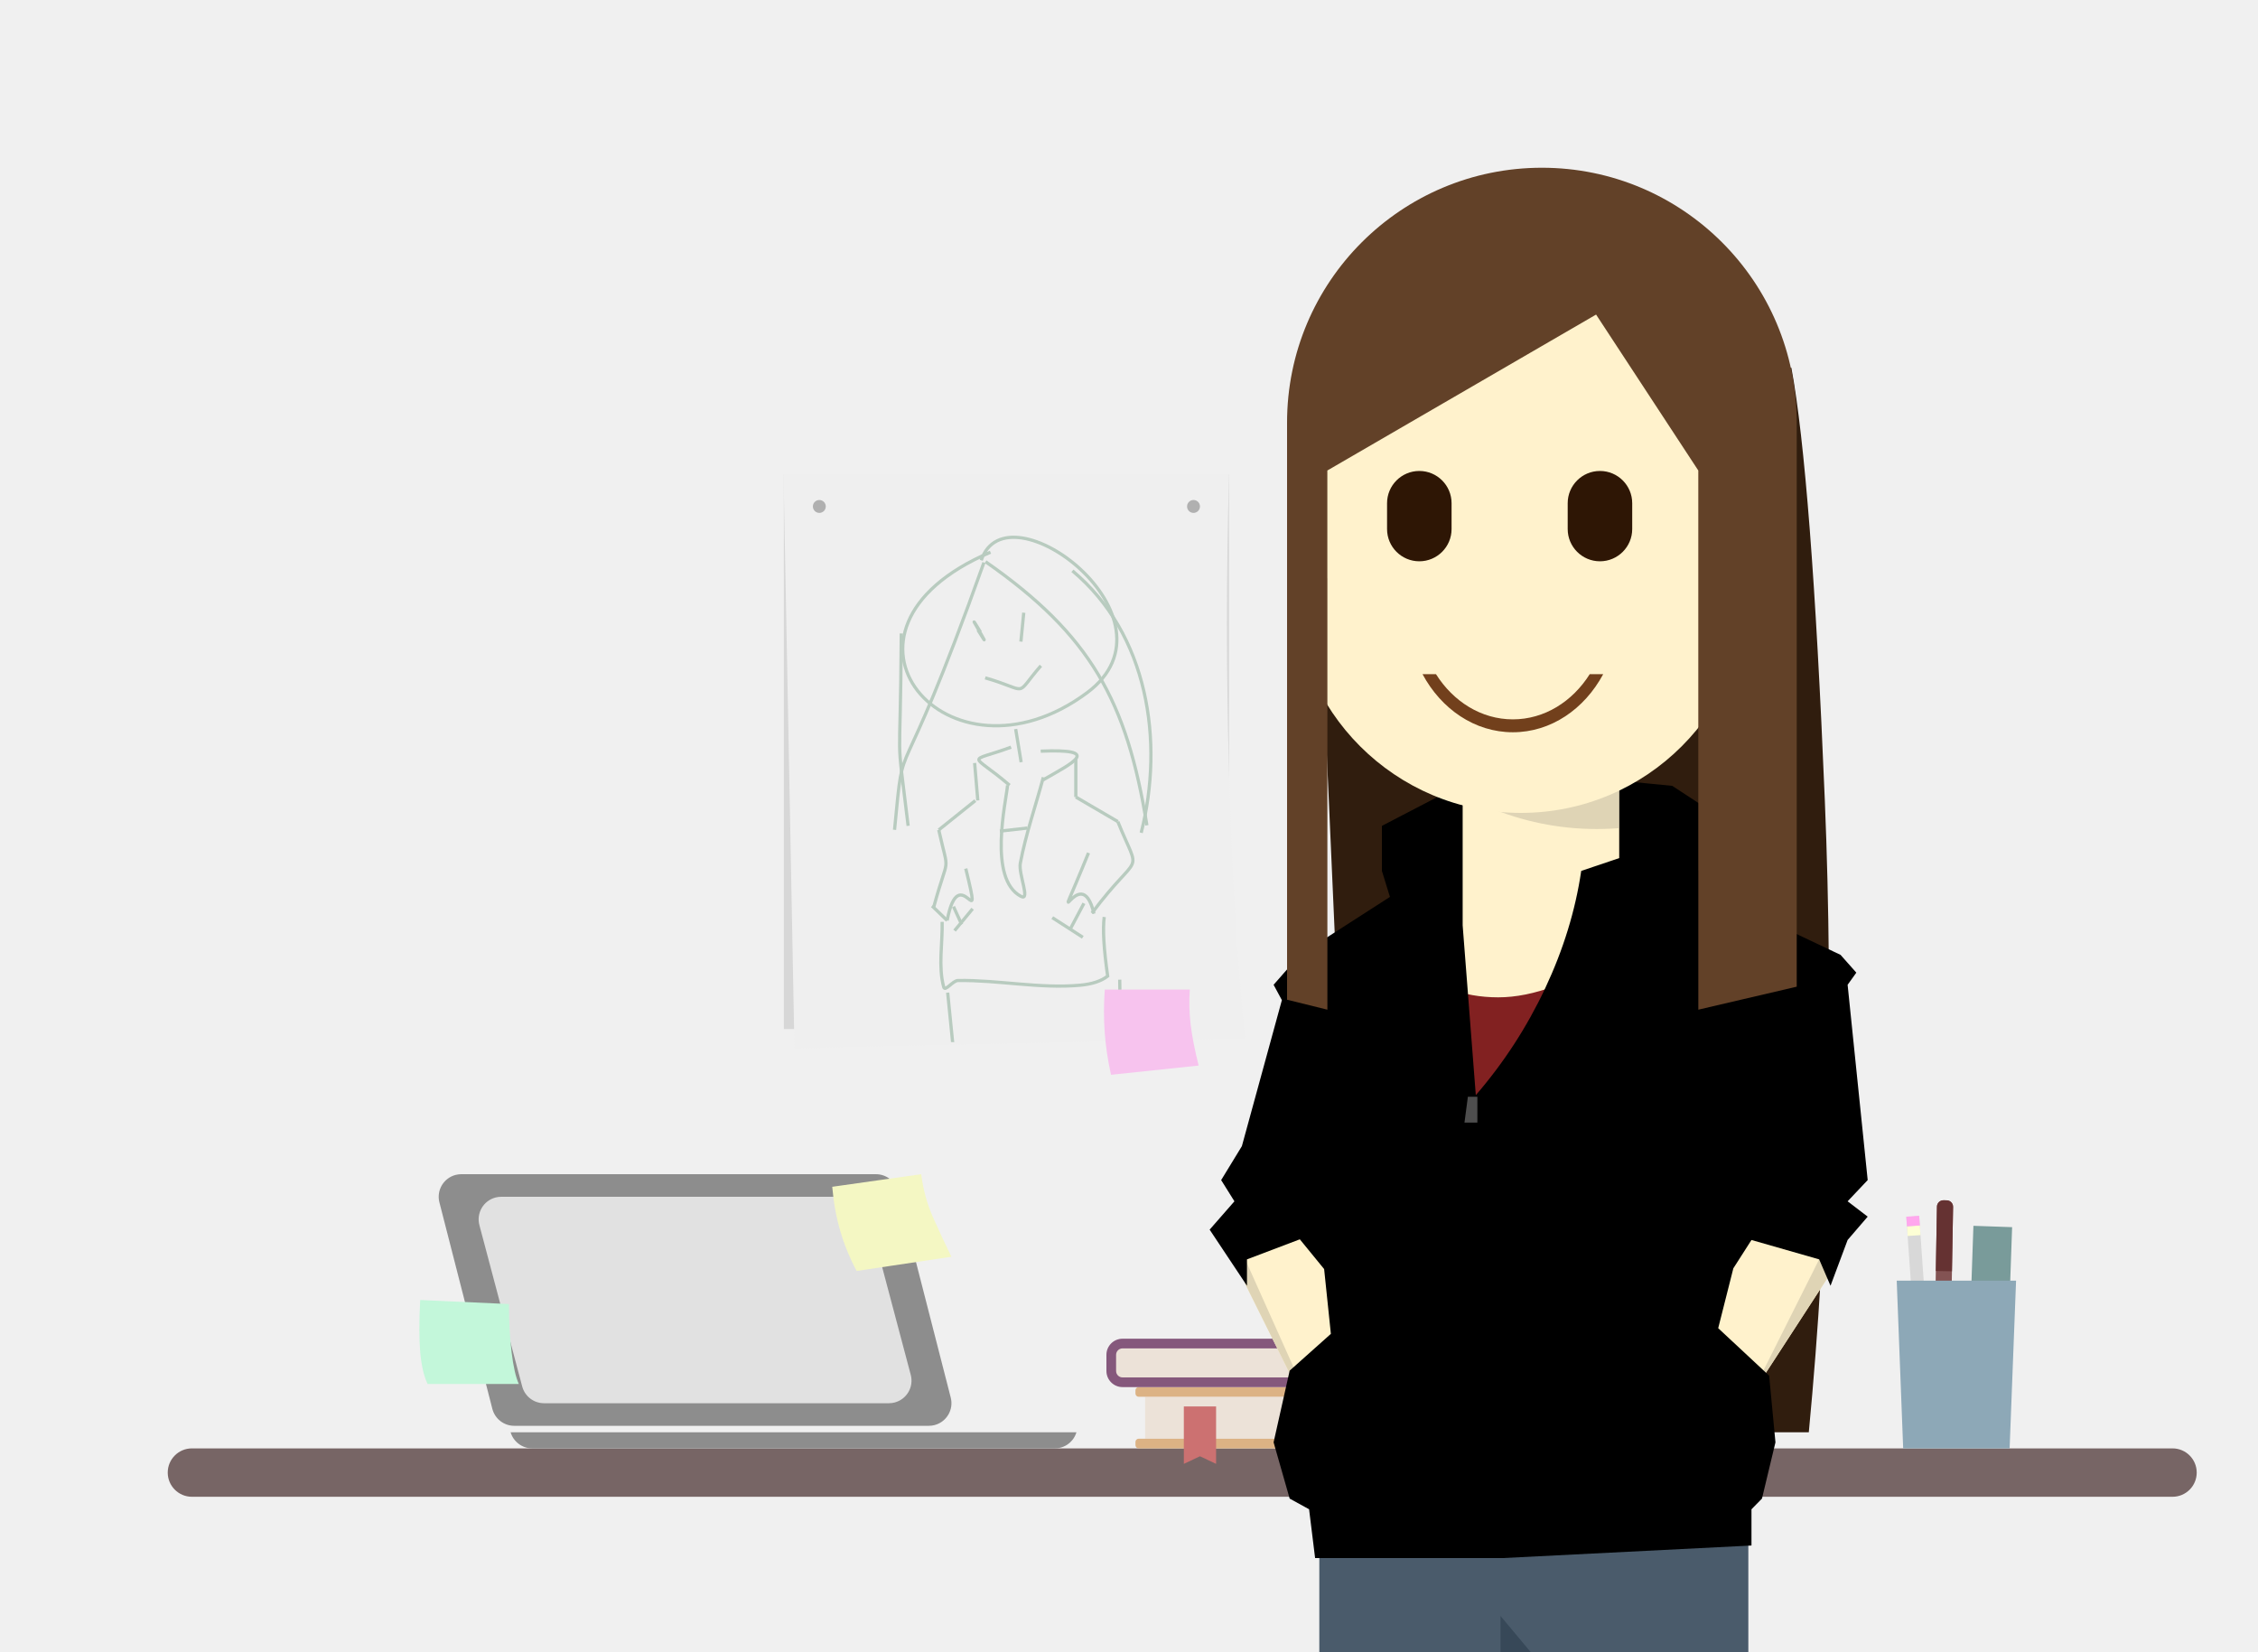
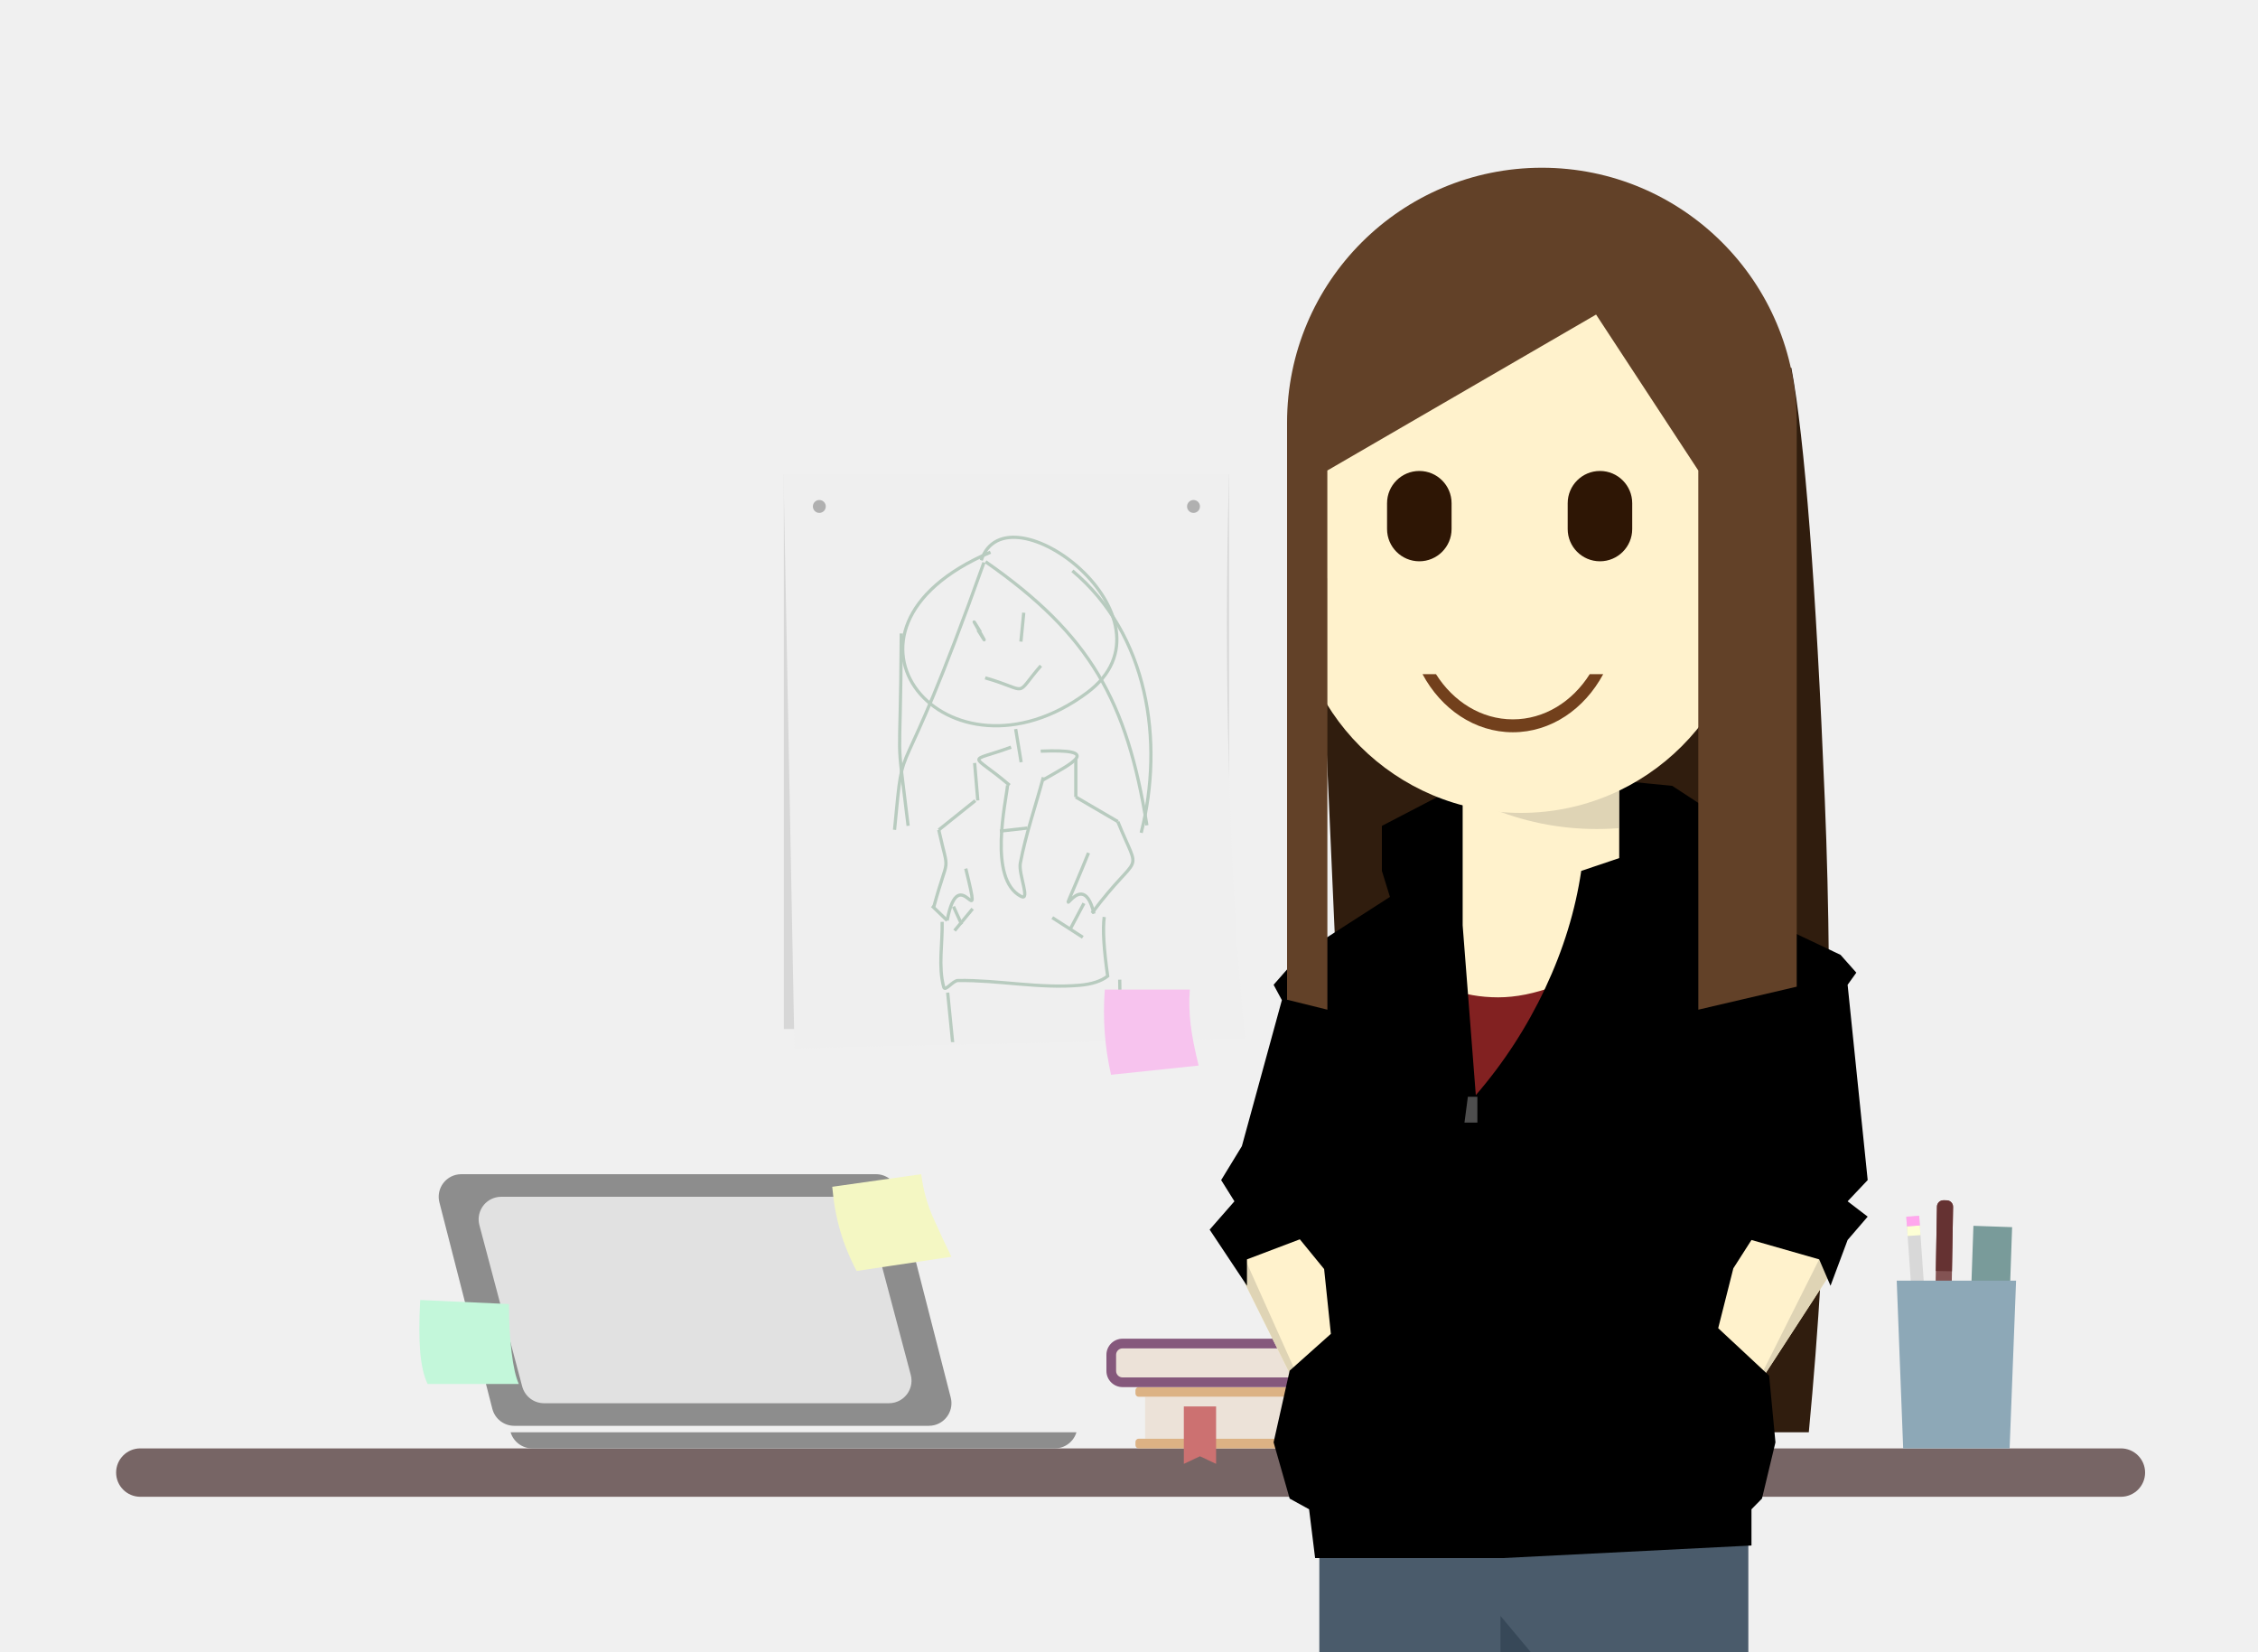
<svg xmlns="http://www.w3.org/2000/svg" xmlns:xlink="http://www.w3.org/1999/xlink" width="700px" height="512px" viewBox="0 0 700 512" version="1.1">
  <defs>
    <path d="M5.878,-1.0658141e-13 L144,-1.0658141e-13 L140.61,177.98 L0.897,174.916 C3.34,150.861 5,123.422 5.878,92.597 C6.755,61.772 6.755,30.907 5.878,-1.0658141e-13 Z" id="path-1" />
    <rect id="path-3" x="0" y="0" width="49" height="153" />
    <polygon id="path-5" points="0.692 7.537 2.946 21.852 18.29 52.706 46.949 37.083 28.114 0.399" />
    <polygon id="path-7" points="15.765 0.45 0.379 16.111 0.379 56.316 17.232 52.97 38.748 19.877 35.782 1.991" />
    <rect id="path-9" x="0.497" y="0.039" width="5" height="57" rx="2" />
  </defs>
  <g id="Me" stroke="none" stroke-width="1" fill="none" fill-rule="evenodd">
-     <rect id="Rectangle" fill="#776565" fill-rule="nonzero" x="52" y="449" width="629" height="15" rx="7.5" />
+     <rect id="Rectangle" fill="#776565" fill-rule="nonzero" x="36" y="449" width="629" height="15" rx="7.5" />
    <g id="books" transform="translate(343, 415)" fill-rule="nonzero">
      <rect id="Rectangle" fill="#ECE2D8" x="12" y="18" width="57" height="13" />
      <rect id="Rectangle" fill="#DCB284" x="9" y="15" width="69" height="3" rx="1" />
      <rect id="Rectangle-Copy-2" fill="#DCB284" x="9" y="31" width="69" height="3" rx="1" />
      <rect id="Rectangle-Copy-5" fill="#85587C" x="0" y="0" width="69" height="15" rx="5" />
      <rect id="Rectangle-Copy-3" fill="#ECE2D8" x="3" y="3" width="57" height="9" rx="2" />
      <polygon id="Rectangle" fill="#CC7171" points="24 21 34 21 34 38.792 29 36.449 24 38.792" />
    </g>
    <g id="paper" transform="translate(242, 147)">
      <rect id="Rectangle" fill="#D7D7D7" fill-rule="nonzero" x="1" y="0" width="138" height="172" />
      <g id="Group-6">
        <mask id="mask-2" fill="white">
          <use xlink:href="#path-1" />
        </mask>
        <use id="Rectangle" fill="#EFEFEF" fill-rule="nonzero" transform="translate(72.44844, 88.98991) scale(-1, 1) translate(-72.44844, -88.98991) " xlink:href="#path-1" />
        <g id="Group-5" mask="url(#mask-2)" fill-rule="nonzero" stroke="#B8CBBF">
          <g transform="translate(35.26531, 18.512)">
            <path d="M29.794,5.673 C-27.313,30.034 16.645,81.297 59.745,49.229 C90.593,26.275 34.805,-15.746 26.933,8.191" id="Path-9" />
            <path d="M27.759,8.869 C-0.065,86.868 3.307,58.018 0.051,91.731" id="Path-10" />
            <path d="M28.268,8.622 C60.84,31.324 72.078,51.781 78.282,90.344" id="Path-11" />
            <path d="M2.136,30.853 C1.884,77.462 0.336,57.627 4.263,90.493" id="Path-12" />
            <path d="M55.192,11.439 C78.585,31.005 83.707,64.127 76.514,92.655" id="Path-13" />
            <path d="M26.685,30.421 C20.259,19.909 32.303,40.135 25.915,29.794" id="Path-14" />
            <path d="M40.107,24.427 C39.814,27.413 39.521,30.4 39.228,33.386" id="Path-15" />
            <path d="M28.15,44.617 C42.367,48.721 36.852,50.746 45.415,40.871" id="Path-16" />
            <path d="M37.6,60.493 C38.167,63.918 38.734,67.343 39.302,70.768" id="Path-17" />
            <path d="M36.176,66.109 C22.305,71.225 23.599,67.493 35.709,77.913" id="Path-18" />
            <path d="M35.089,77.913 C34.631,82.962 28.959,106.914 39.214,112.343 C42.314,113.984 38.407,105.443 39.042,102.076 C40.743,93.058 43.797,84.329 46.174,75.455" id="Path-19" />
            <path d="M46.05,76.284 C55.382,70.92 64.59,66.561 45.359,67.35" id="Path-20" />
            <path d="M32.708,92.143 C35.548,91.823 38.387,91.502 41.226,91.181" id="Path-21" />
            <path d="M24.878,71.017 C25.206,74.886 25.533,78.755 25.86,82.623" id="Path-22" />
            <path d="M25.088,82.677 C21.31,85.706 17.533,88.734 13.756,91.763" id="Path-23" />
            <path d="M13.756,91.763 C17.017,106.4 16.878,98.462 12.241,115.535" id="Path-24" />
            <polyline id="Path-25" points="56.247 69.885 56.247 73.561 56.247 76.857 56.247 77.119 56.247 79.622 56.247 79.74 56.247 80.002 56.247 80.121 56.247 80.239 56.247 80.62 56.247 80.857 56.247 81.094 56.247 81.212 56.247 81.331 56.247 81.449 56.247 81.568" />
            <path d="M56.247,81.568 C60.586,84.105 64.925,86.642 69.264,89.179" id="Path-26" />
            <path d="M69.264,89.179 C76.538,107.096 76.375,97.285 61.242,117.569" id="Path-27" />
            <path d="M11.68,115.318 C13.24,116.826 14.8,118.334 16.361,119.842" id="Path-28" />
            <path d="M16.361,119.842 C20.097,100.072 27.728,126.577 22.133,103.757" id="Path-29" />
            <path d="M60.178,98.899 C47.172,130.913 57.654,99.669 61.871,117.723" id="Path-30" />
            <path d="M18.328,115.531 C19.169,117.368 20.01,119.204 20.851,121.041" id="Path-31" />
            <path d="M58.763,114.515 C57.364,117.15 55.966,119.785 54.567,122.42" id="Path-32" />
            <path d="M18.658,122.985 C20.525,120.728 22.391,118.471 24.257,116.213" id="Path-33" />
            <path d="M48.947,118.95 C52.104,120.982 55.26,123.014 58.417,125.046" id="Path-34" />
            <path d="M14.806,120.26 C14.97,127.002 13.534,133.964 15.3,140.487 C15.715,142.02 18.092,138.465 19.727,138.443 C32.319,138.272 44.934,141.022 57.476,139.917 C61.238,139.585 64.12,138.641 66.122,137.084 C64.912,128.598 64.557,122.489 65.056,118.756" id="Path-35" />
            <path d="M16.523,142.208 C17.249,149.484 17.975,156.76 18.701,164.036" id="Path-36" />
            <path d="M69.86,138.184 C69.993,148.369 70.125,158.555 70.258,168.741" id="Path-37" />
          </g>
        </g>
      </g>
      <circle id="Oval" fill="#B0B0B0" fill-rule="nonzero" cx="12" cy="10" r="2" />
      <circle id="Oval-Copy" fill="#B0B0B0" fill-rule="nonzero" cx="128" cy="10" r="2" />
      <path d="M100.496,159.763 C100.161,164.29 100.154,168.735 100.474,173.097 C100.793,177.46 101.447,181.822 102.433,186.184 L129.59,183.324 C128.341,178.323 127.509,174.039 127.094,170.47 C126.679,166.901 126.597,163.332 126.848,159.763 L100.496,159.763 Z" id="Path-8" fill="#F7C3EE" fill-rule="nonzero" />
    </g>
    <g id="person" transform="translate(375, 52)">
      <path d="M180.341,62 C184.485,84.243 187.939,128.866 190.703,195.87 C193.467,262.874 191.814,328.25 185.745,392 L45.633,392 L31,62 L180.341,62 Z" id="Path-2" fill="#301D0E" fill-rule="nonzero" />
      <g id="Group-2" transform="translate(78, 184)">
        <mask id="mask-4" fill="white">
          <use xlink:href="#path-3" />
        </mask>
        <use id="Rectangle" fill="#FFF2CC" fill-rule="nonzero" xlink:href="#path-3" />
        <rect id="Rectangle" fill="#DFD4B5" fill-rule="nonzero" mask="url(#mask-4)" x="-44" y="-200" width="172" height="221" rx="86" />
      </g>
      <path d="M61,246.231 C68.959,253.526 78.438,257.174 89.438,257.174 C100.438,257.174 112.959,252.449 127,243 L127,327 L61,327 L61,246.231 Z" id="Rectangle" fill="#822121" fill-rule="nonzero" />
      <g id="Group-3" transform="translate(8, 324)">
        <mask id="mask-6" fill="white">
          <use xlink:href="#path-5" />
        </mask>
        <use id="Path-5" fill="#FFF2CC" fill-rule="nonzero" xlink:href="#path-5" />
        <polygon id="Path-3" fill="#DFD4B5" fill-rule="nonzero" mask="url(#mask-6)" points="1.886 11.863 21 54.488 7.388 66.832" />
      </g>
      <g id="Group-4" transform="translate(153, 324)">
        <mask id="mask-8" fill="white">
          <use xlink:href="#path-7" />
        </mask>
        <use id="Path-6" fill="#FFF2CC" fill-rule="nonzero" xlink:href="#path-7" />
        <polygon id="Path-3" fill="#DFD4B5" fill-rule="nonzero" mask="url(#mask-8)" points="11.179 63.787 40.017 6.304 41.718 24.774" />
      </g>
      <rect id="Rectangle" fill="#4A5B6B" fill-rule="nonzero" x="34" y="419" width="133" height="49" />
      <polygon id="Path-38" fill="#374858" fill-rule="nonzero" points="90.166 448.935 108.818 471.272 90.166 471.272" />
      <path d="M78.438,191 L53.402,204.018 L53.402,217.98 L55.897,226.042 L27.958,244.006 L19.826,253.283 L22.394,258.04 L9.991,303.312 L3.57,313.827 L7.682,320.406 L0,329.187 L11.571,346.582 L11.571,338.405 L27.958,332.187 L35.491,341.405 L37.583,361.494 L24.808,372.901 L19.826,395.126 L24.808,412.561 L30.828,415.875 L32.695,431 L90.886,431 L167.973,427.108 L167.973,415.875 L171.227,412.561 L175.406,395.126 L173.45,374.455 L157.658,359.734 L162.35,341.183 L167.973,332.396 L188.96,338.405 L192.477,346.582 L197.777,332.396 L204,325.16 L197.777,320.406 L204,313.827 L197.777,253.283 L200.479,249.524 L195.584,244.006 L157.658,226.042 L162.35,204.018 L143.422,191.618 L127.001,190 L127.001,214 L115.195,217.98 C113.39,230.23 109.662,242.364 104.011,254.383 C98.361,266.401 91.195,277.439 82.513,287.496 L78.438,234.861 L78.438,191 Z" id="Path-4" fill="#000000" fill-rule="nonzero" />
      <rect id="Rectangle" fill="#FFF2CC" fill-rule="nonzero" x="26" y="3" width="141" height="197" rx="70.5" />
      <path d="M182,155.476 L182,253.87 L151.5,261 L151.5,217.84 C151.496,217.843 151.492,217.846 151.488,217.85 L151.488,93.855 L119.799,45.518 L36.488,93.855 L36.488,127.317 L36.5,127.317 L36.5,261 L24,257.91 L24,155.476 L24,79 C24,35.37 59.37,8.01479195e-15 103,0 C146.63,-8.01479195e-15 182,35.37 182,79 L182,155.476 Z" id="Combined-Shape" fill="#624128" fill-rule="nonzero" />
      <g id="Group" transform="translate(27, 94)" fill="#2E1605" fill-rule="nonzero">
        <rect id="Rectangle" x="28" y="0" width="20" height="28" rx="10" />
        <rect id="Rectangle-Copy" x="84" y="0" width="20" height="28" rx="10" />
      </g>
      <path d="M66,157 L70.175,157 C75.531,165.485 84.208,171 94,171 C103.792,171 112.469,165.485 117.825,157 L122,157 C116.194,167.804 105.825,175 94,175 C82.175,175 71.806,167.804 66,157 Z" id="Combined-Shape" fill="#72401C" fill-rule="nonzero" />
      <polygon id="Path-7" fill="#4E4E4E" fill-rule="nonzero" points="83 288 80.055 288 79 296 83 296" />
    </g>
    <g id="computer" transform="translate(130, 364)" fill-rule="nonzero">
      <path d="M13.002,1.77635684e-15 L141.549,-8.8817842e-16 C144.745,-1.47534037e-15 147.536,2.165 148.329,5.261 L164.74,69.261 C165.7,73.006 163.443,76.82 159.698,77.781 C159.13,77.926 158.545,78 157.959,78 L29.412,78 C26.216,78 23.425,75.835 22.631,72.739 L6.221,8.739 C5.261,4.994 7.518,1.18 11.263,0.219 C11.831,0.074 12.415,4.54861991e-15 13.002,4.4408921e-15 Z" id="Rectangle" fill="#8D8D8D" />
      <path d="M25.385,7 L132.31,7 C135.485,7 138.262,9.136 139.076,12.205 L152.342,62.205 C153.333,65.942 151.108,69.774 147.371,70.766 C146.785,70.921 146.182,71 145.576,71 L38.651,71 C35.476,71 32.699,68.864 31.885,65.795 L18.619,15.795 C17.627,12.058 19.853,8.226 23.59,7.234 C24.175,7.079 24.779,7 25.385,7 Z" id="Rectangle" fill="#E1E1E1" />
      <path d="M203.71,80 C202.85,82.891 200.171,85 197,85 L35,85 C31.829,85 29.15,82.891 28.29,80 L203.71,80 Z" id="Combined-Shape" fill="#8D8D8D" />
      <path d="M128,3.902 C128.425,8.788 129.251,13.343 130.478,17.568 C131.704,21.793 133.403,25.935 135.576,29.996 L164.943,25.6 C163.038,21.713 161.149,17.658 159.276,13.436 C157.403,9.213 156.174,4.734 155.589,0 L128,3.902 Z" id="Path-8" fill="#F4F7C3" />
      <path d="M0.268,39 C-0.089,45.571 -0.089,50.943 0.268,55.116 C0.625,59.288 1.392,62.597 2.567,65.043 L30.841,65.043 C29.883,62.942 29.133,59.632 28.591,55.116 C28.049,50.599 27.778,45.647 27.778,40.259 L0.268,39 Z" id="Path-8" fill="#C3F7DA" />
    </g>
    <g id="Group-9" transform="translate(588, 372)">
      <g id="Group-7" transform="translate(6.5, 34) rotate(-4) translate(-6.5, -34) translate(4, 5)" fill-rule="nonzero">
        <rect id="Rectangle" fill="#D8D8D8" x="0.983" y="0.07" width="4" height="57" />
        <rect id="Rectangle" fill="#FDFFD5" x="0.983" y="3" width="4" height="3" />
        <rect id="Rectangle" fill="#FFA7ED" x="0.983" y="0" width="4" height="3" />
      </g>
      <rect id="Rectangle" fill="#799B9A" fill-rule="nonzero" transform="translate(28.88628, 33.69386) rotate(2) translate(-28.88628, -33.69386) " x="22.886" y="8.194" width="12" height="51" />
      <g id="Group-8" transform="translate(14.50566, 29.04794) rotate(1) translate(-14.50566, -29.04794) translate(11.50566, 0.04794)">
        <mask id="mask-10" fill="white">
          <use xlink:href="#path-9" />
        </mask>
        <use id="Rectangle" fill="#835353" fill-rule="nonzero" xlink:href="#path-9" />
        <rect id="Rectangle" fill="#653232" fill-rule="nonzero" mask="url(#mask-10)" x="-2" y="-3" width="12" height="25" />
      </g>
      <polygon id="Rectangle" fill="#8DA8B7" fill-rule="nonzero" points="0 25 37 25 35 77 2 77" />
    </g>
  </g>
</svg>
